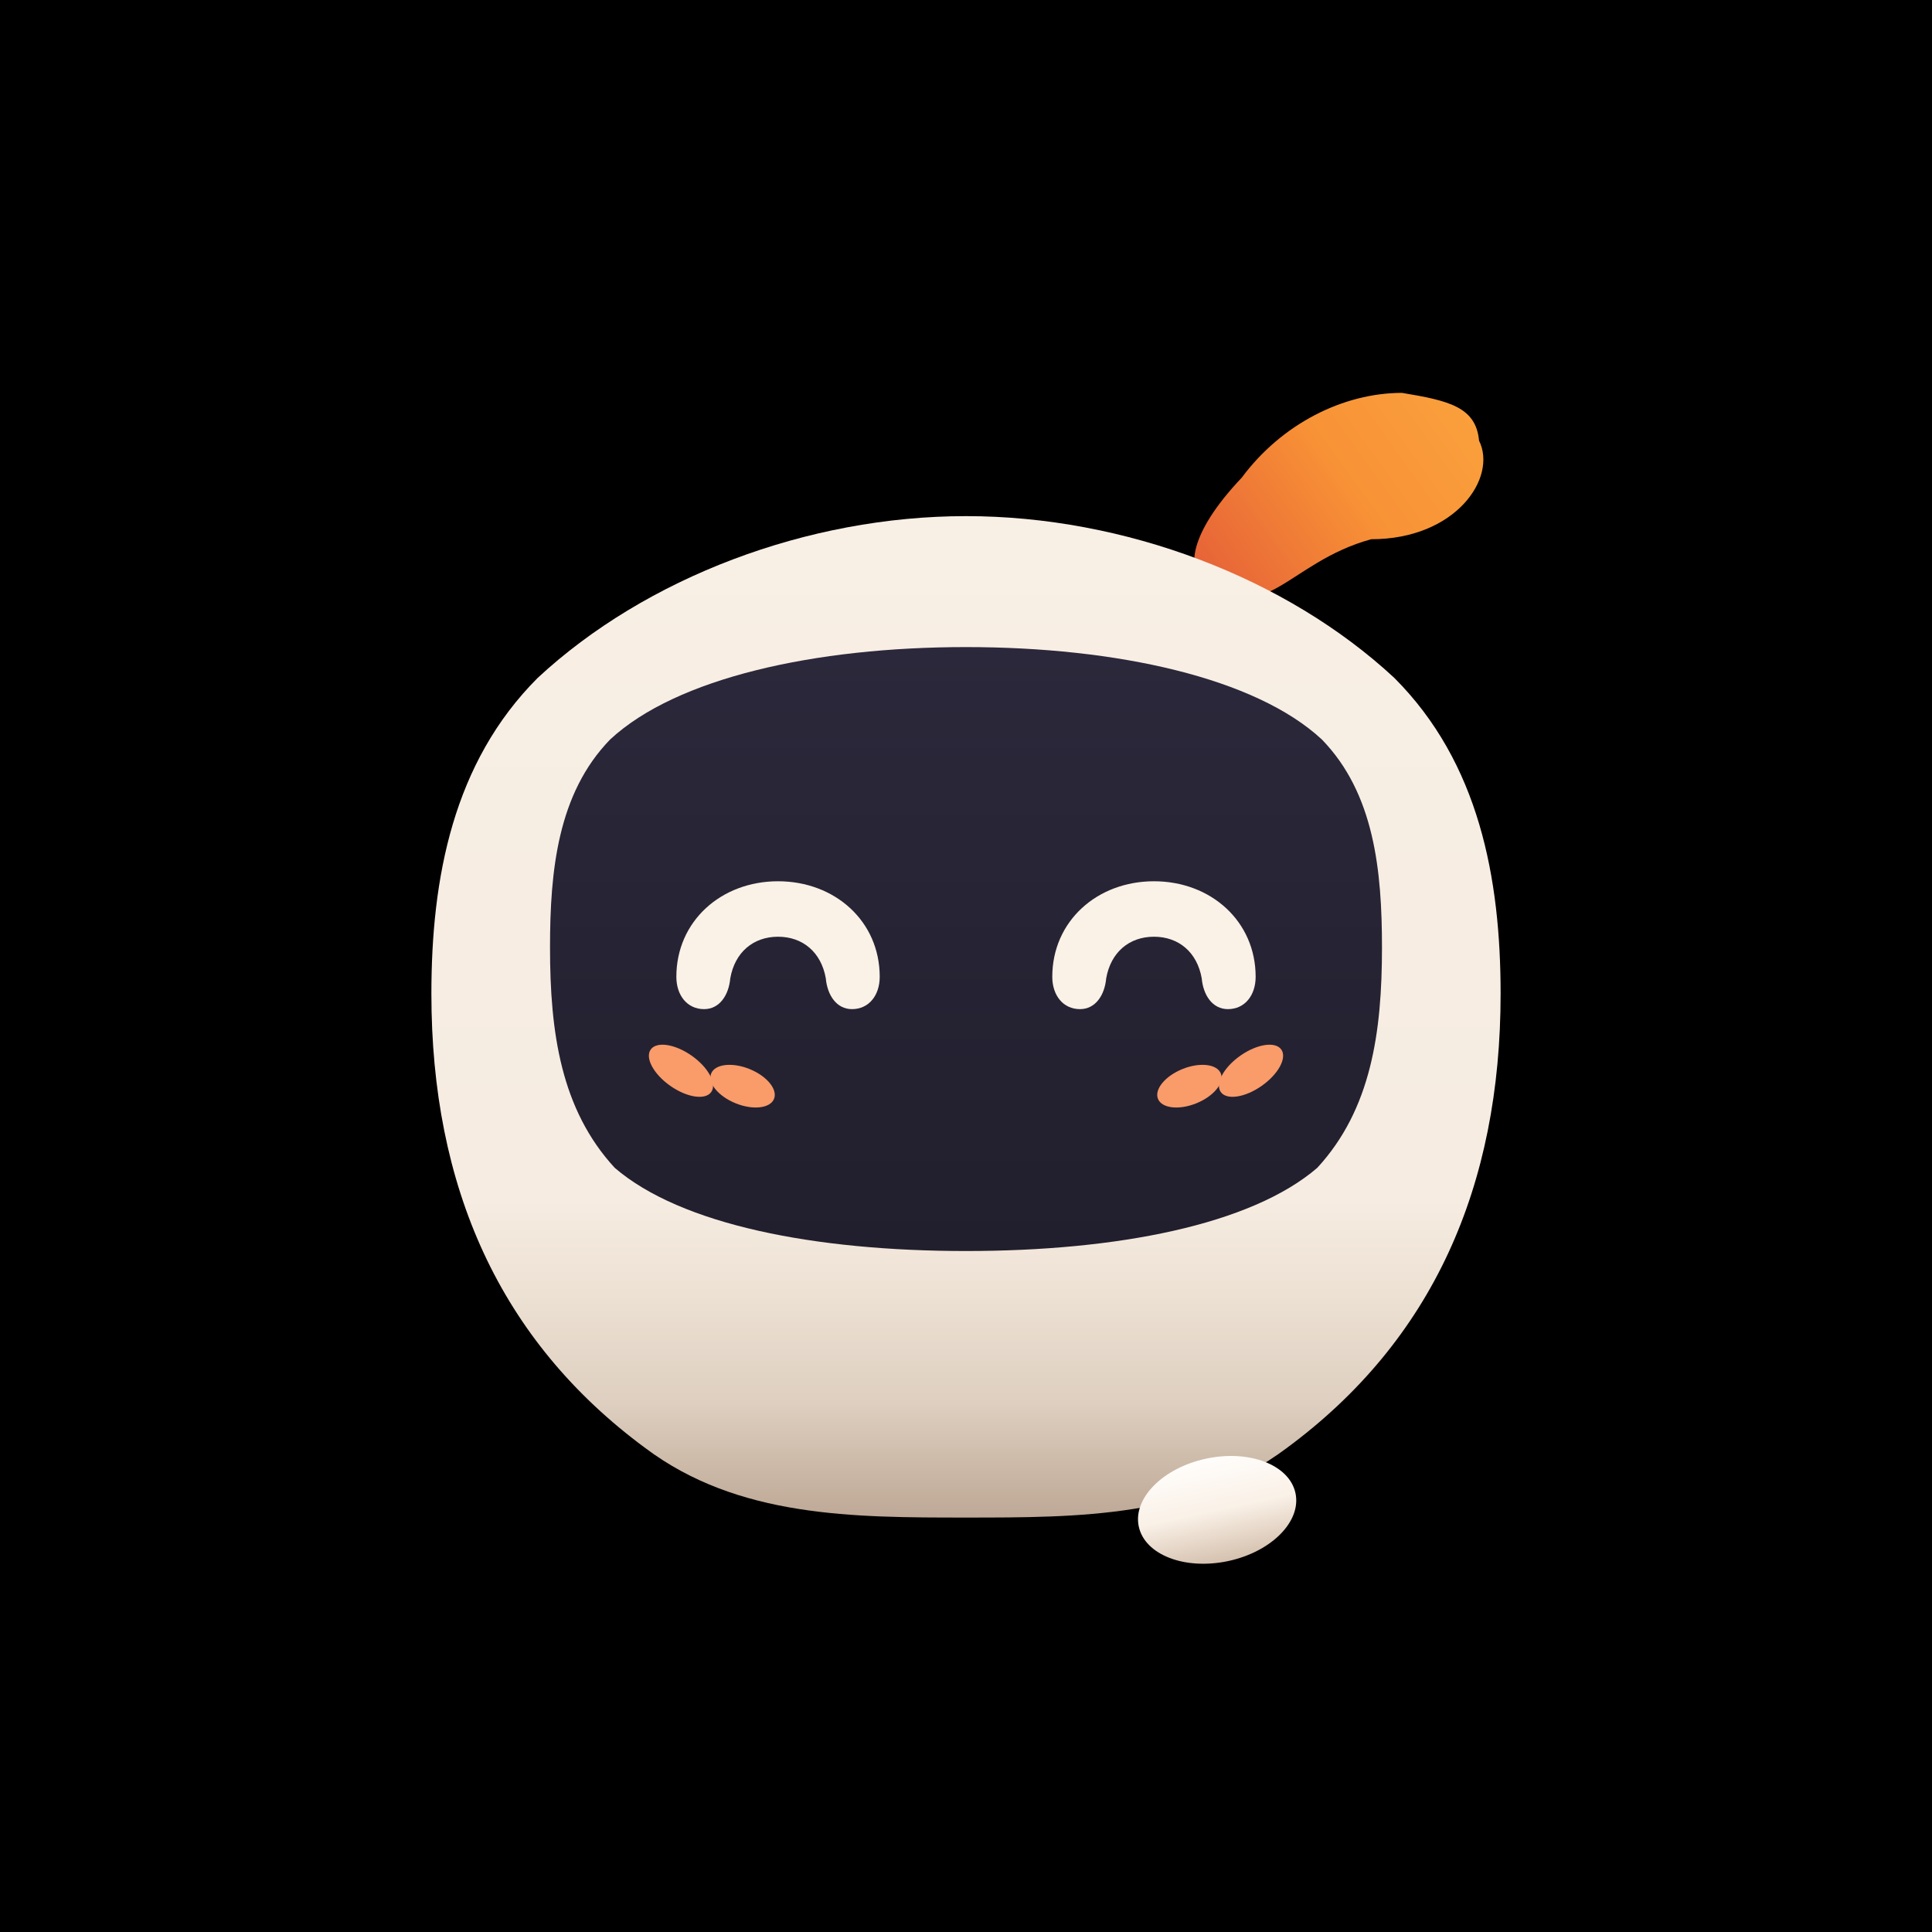
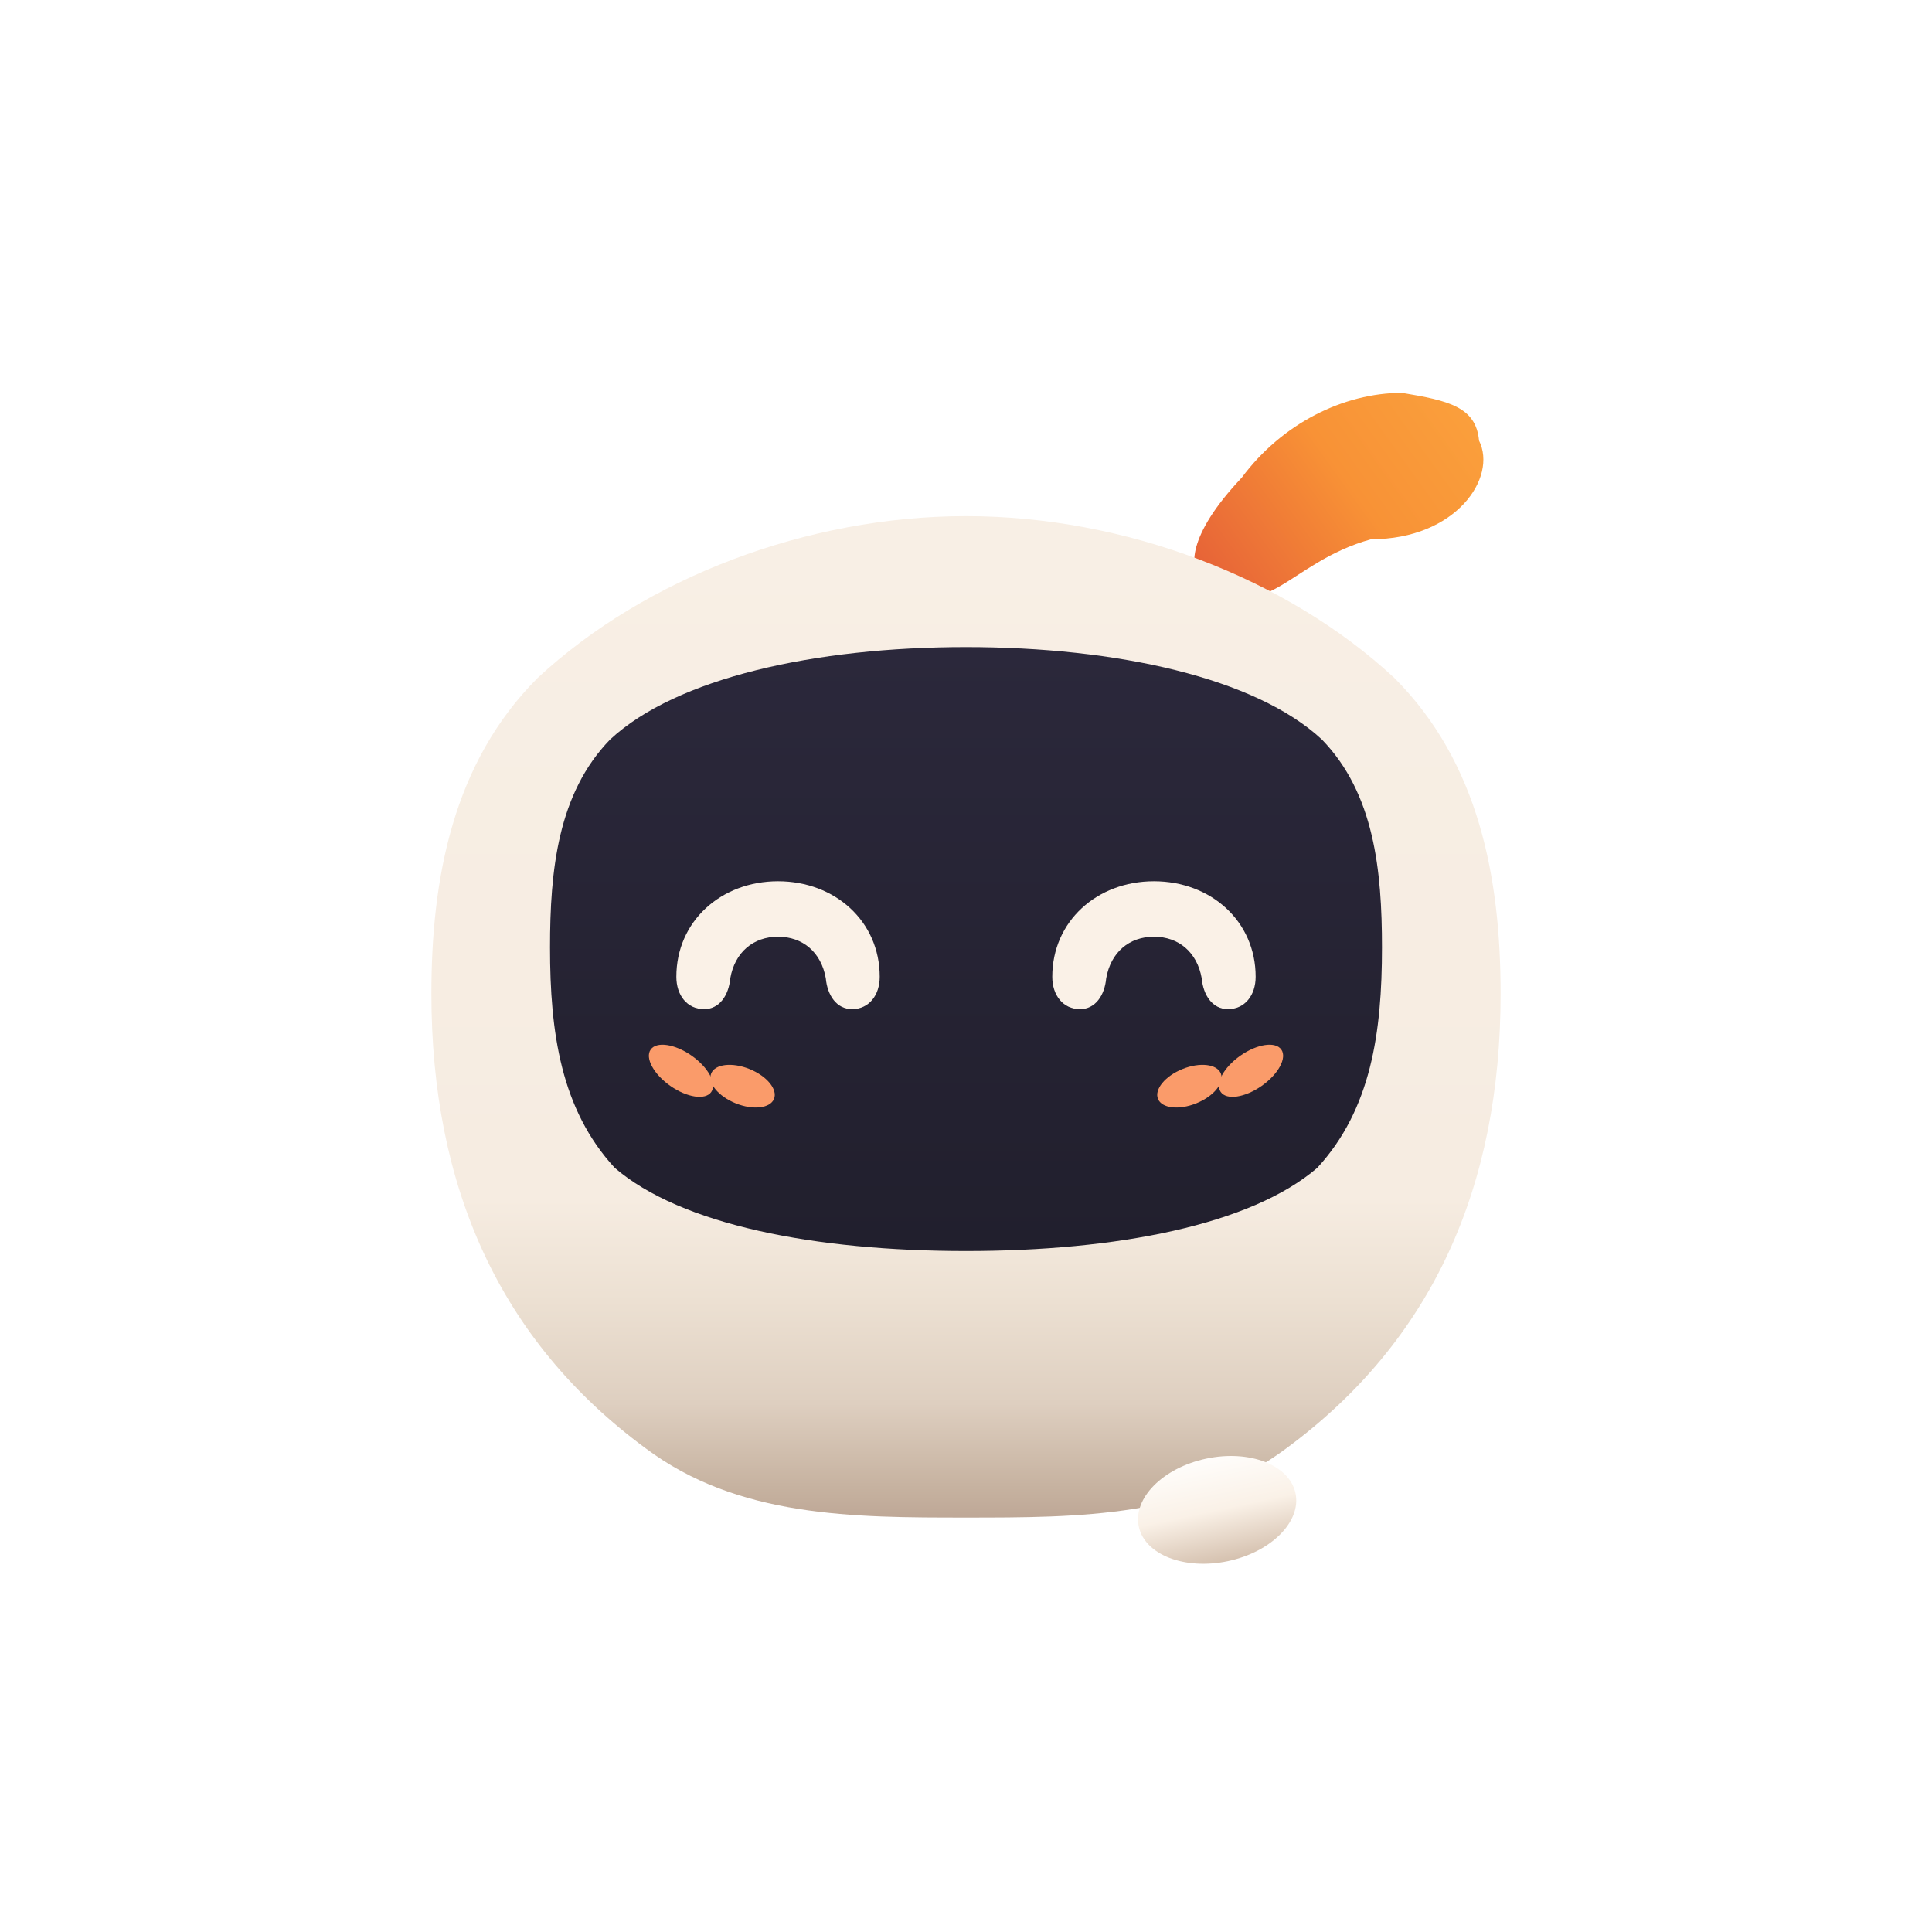
<svg xmlns="http://www.w3.org/2000/svg" viewBox="0 0 1254 1254" width="1254" height="1254">
  <defs>
    <linearGradient id="sproutGrad" x1="790" y1="380" x2="950" y2="265" gradientUnits="userSpaceOnUse">
      <stop offset="0%" stop-color="#E76437" />
      <stop offset="55%" stop-color="#F89236" />
      <stop offset="100%" stop-color="#FA9F3C" />
    </linearGradient>
    <linearGradient id="bodyGrad" x1="627" y1="330" x2="627" y2="990" gradientUnits="userSpaceOnUse">
      <stop offset="0%" stop-color="#F8EFE5" />
      <stop offset="68%" stop-color="#F6ECE1" />
      <stop offset="78%" stop-color="#ECE0D2" />
      <stop offset="88%" stop-color="#DECFC0" />
      <stop offset="96%" stop-color="#C7B3A1" />
      <stop offset="100%" stop-color="#BCA594" />
    </linearGradient>
    <linearGradient id="visorGrad" x1="627" y1="420" x2="627" y2="812" gradientUnits="userSpaceOnUse">
      <stop offset="0%" stop-color="#2B283B" />
      <stop offset="100%" stop-color="#211F2D" />
    </linearGradient>
    <linearGradient id="handGrad" x1="0%" y1="0%" x2="0%" y2="100%">
      <stop offset="0%" stop-color="#FFFDFB" />
      <stop offset="50%" stop-color="#FAF1E7" />
      <stop offset="100%" stop-color="#D5C1AF" />
    </linearGradient>
    <filter id="terminalGlow" x="-20%" y="-20%" width="140%" height="140%">
      <feGaussianBlur stdDeviation="6" result="blur" />
      <feMerge>
        <feMergeNode in="blur" />
        <feMergeNode in="SourceGraphic" />
      </feMerge>
    </filter>
  </defs>
-   <rect id="background" width="1254" height="1254" fill="#000000" />
  <g id="mochi">
    <path id="sprout" d="M 780 375 C 820 410, 835 365, 890 350 C 945 350, 972 310, 960 286 C 958 264, 940 260, 910 255 C 872 255, 832 275, 806 310 C 770 348, 772 370, 780 375 Z" fill="url(#sproutGrad)" />
    <path id="body" d="M 627 335 C 730 335, 835 375, 905 440 C 960 495, 974 570, 974 645 C 974 770, 930 870, 835 940 C 775 985, 700 985, 627 985 C 554 985, 479 985, 419 940 C 324 870, 280 770, 280 645 C 280 570, 294 495, 349 440 C 419 375, 524 335, 627 335 Z" fill="url(#bodyGrad)" />
    <path id="visor" d="M 627 420 C 725 420, 815 440, 858 480 C 892 515, 897 565, 897 615 C 897 670, 890 720, 855 758 C 812 795, 725 812, 627 812 C 529 812, 442 795, 399 758 C 364 720, 357 670, 357 615 C 357 565, 362 515, 396 480 C 439 440, 529 420, 627 420 Z" fill="url(#visorGrad)" />
    <g id="face-group">
      <g id="eyes" fill="#FAF1E7">
        <path id="left-eye" class="eye" d="M 457 655 C 446 655, 439 646, 439 634 C 439 598, 468 572, 505 572 C 542 572, 571 598, 571 634 C 571 646, 564 655, 553 655 C 543 655, 537 646, 536 635 C 533 618, 521 608, 505 608 C 489 608, 477 618, 474 635 C 473 646, 467 655, 457 655 Z" />
        <path id="right-eye" class="eye" d="M 797 655 C 808 655, 815 646, 815 634 C 815 598, 786 572, 749 572 C 712 572, 683 598, 683 634 C 683 646, 690 655, 701 655 C 711 655, 717 646, 718 635 C 721 618, 733 608, 749 608 C 765 608, 777 618, 780 635 C 781 646, 787 655, 797 655 Z" />
      </g>
      <g id="blush" fill="#FA9B6A">
        <ellipse id="blush-left-1" cx="442" cy="695" rx="24" ry="12" transform="rotate(35 442 695)" />
        <ellipse id="blush-left-2" cx="482" cy="705" rx="22" ry="12" transform="rotate(22 482 705)" />
        <ellipse id="blush-right-1" cx="812" cy="695" rx="24" ry="12" transform="rotate(-35 812 695)" />
        <ellipse id="blush-right-2" cx="772" cy="705" rx="22" ry="12" transform="rotate(-22 772 705)" />
      </g>
    </g>
    <g id="greeting-hand-group">
      <ellipse id="hand-wave" cx="790" cy="980" rx="52" ry="34" transform="rotate(-12 790 980)" fill="url(#handGrad)" />
    </g>
  </g>
</svg>
